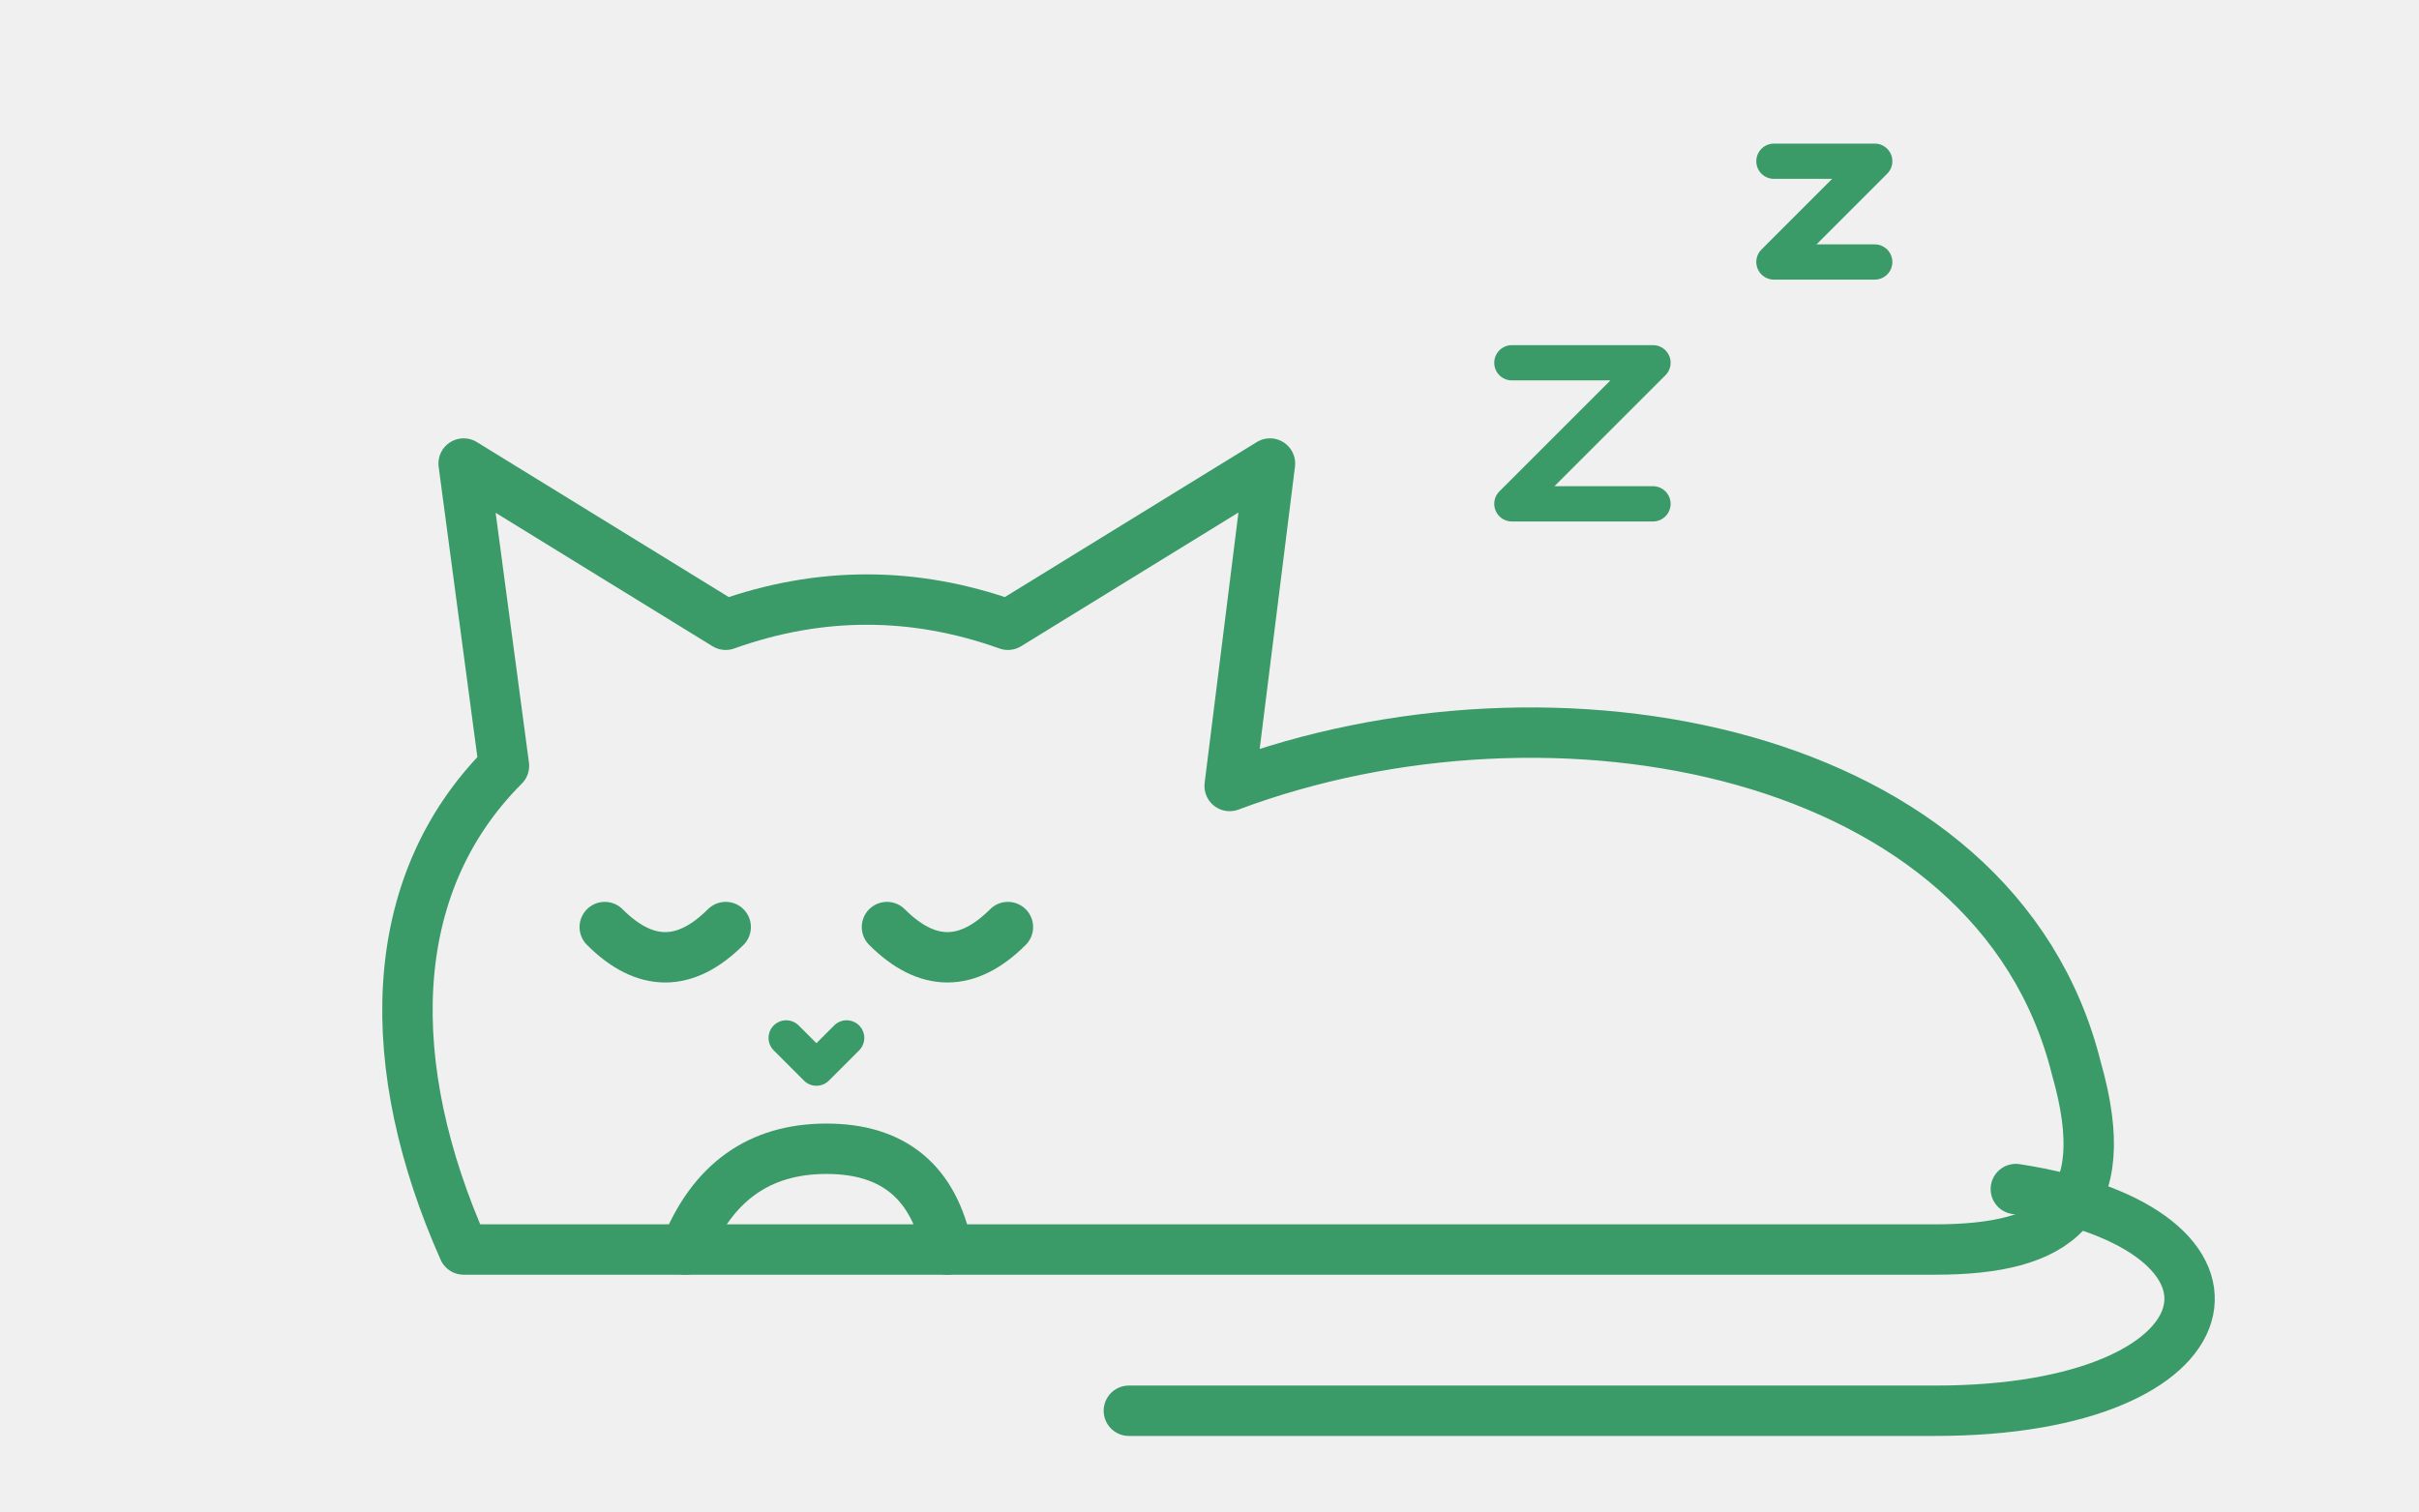
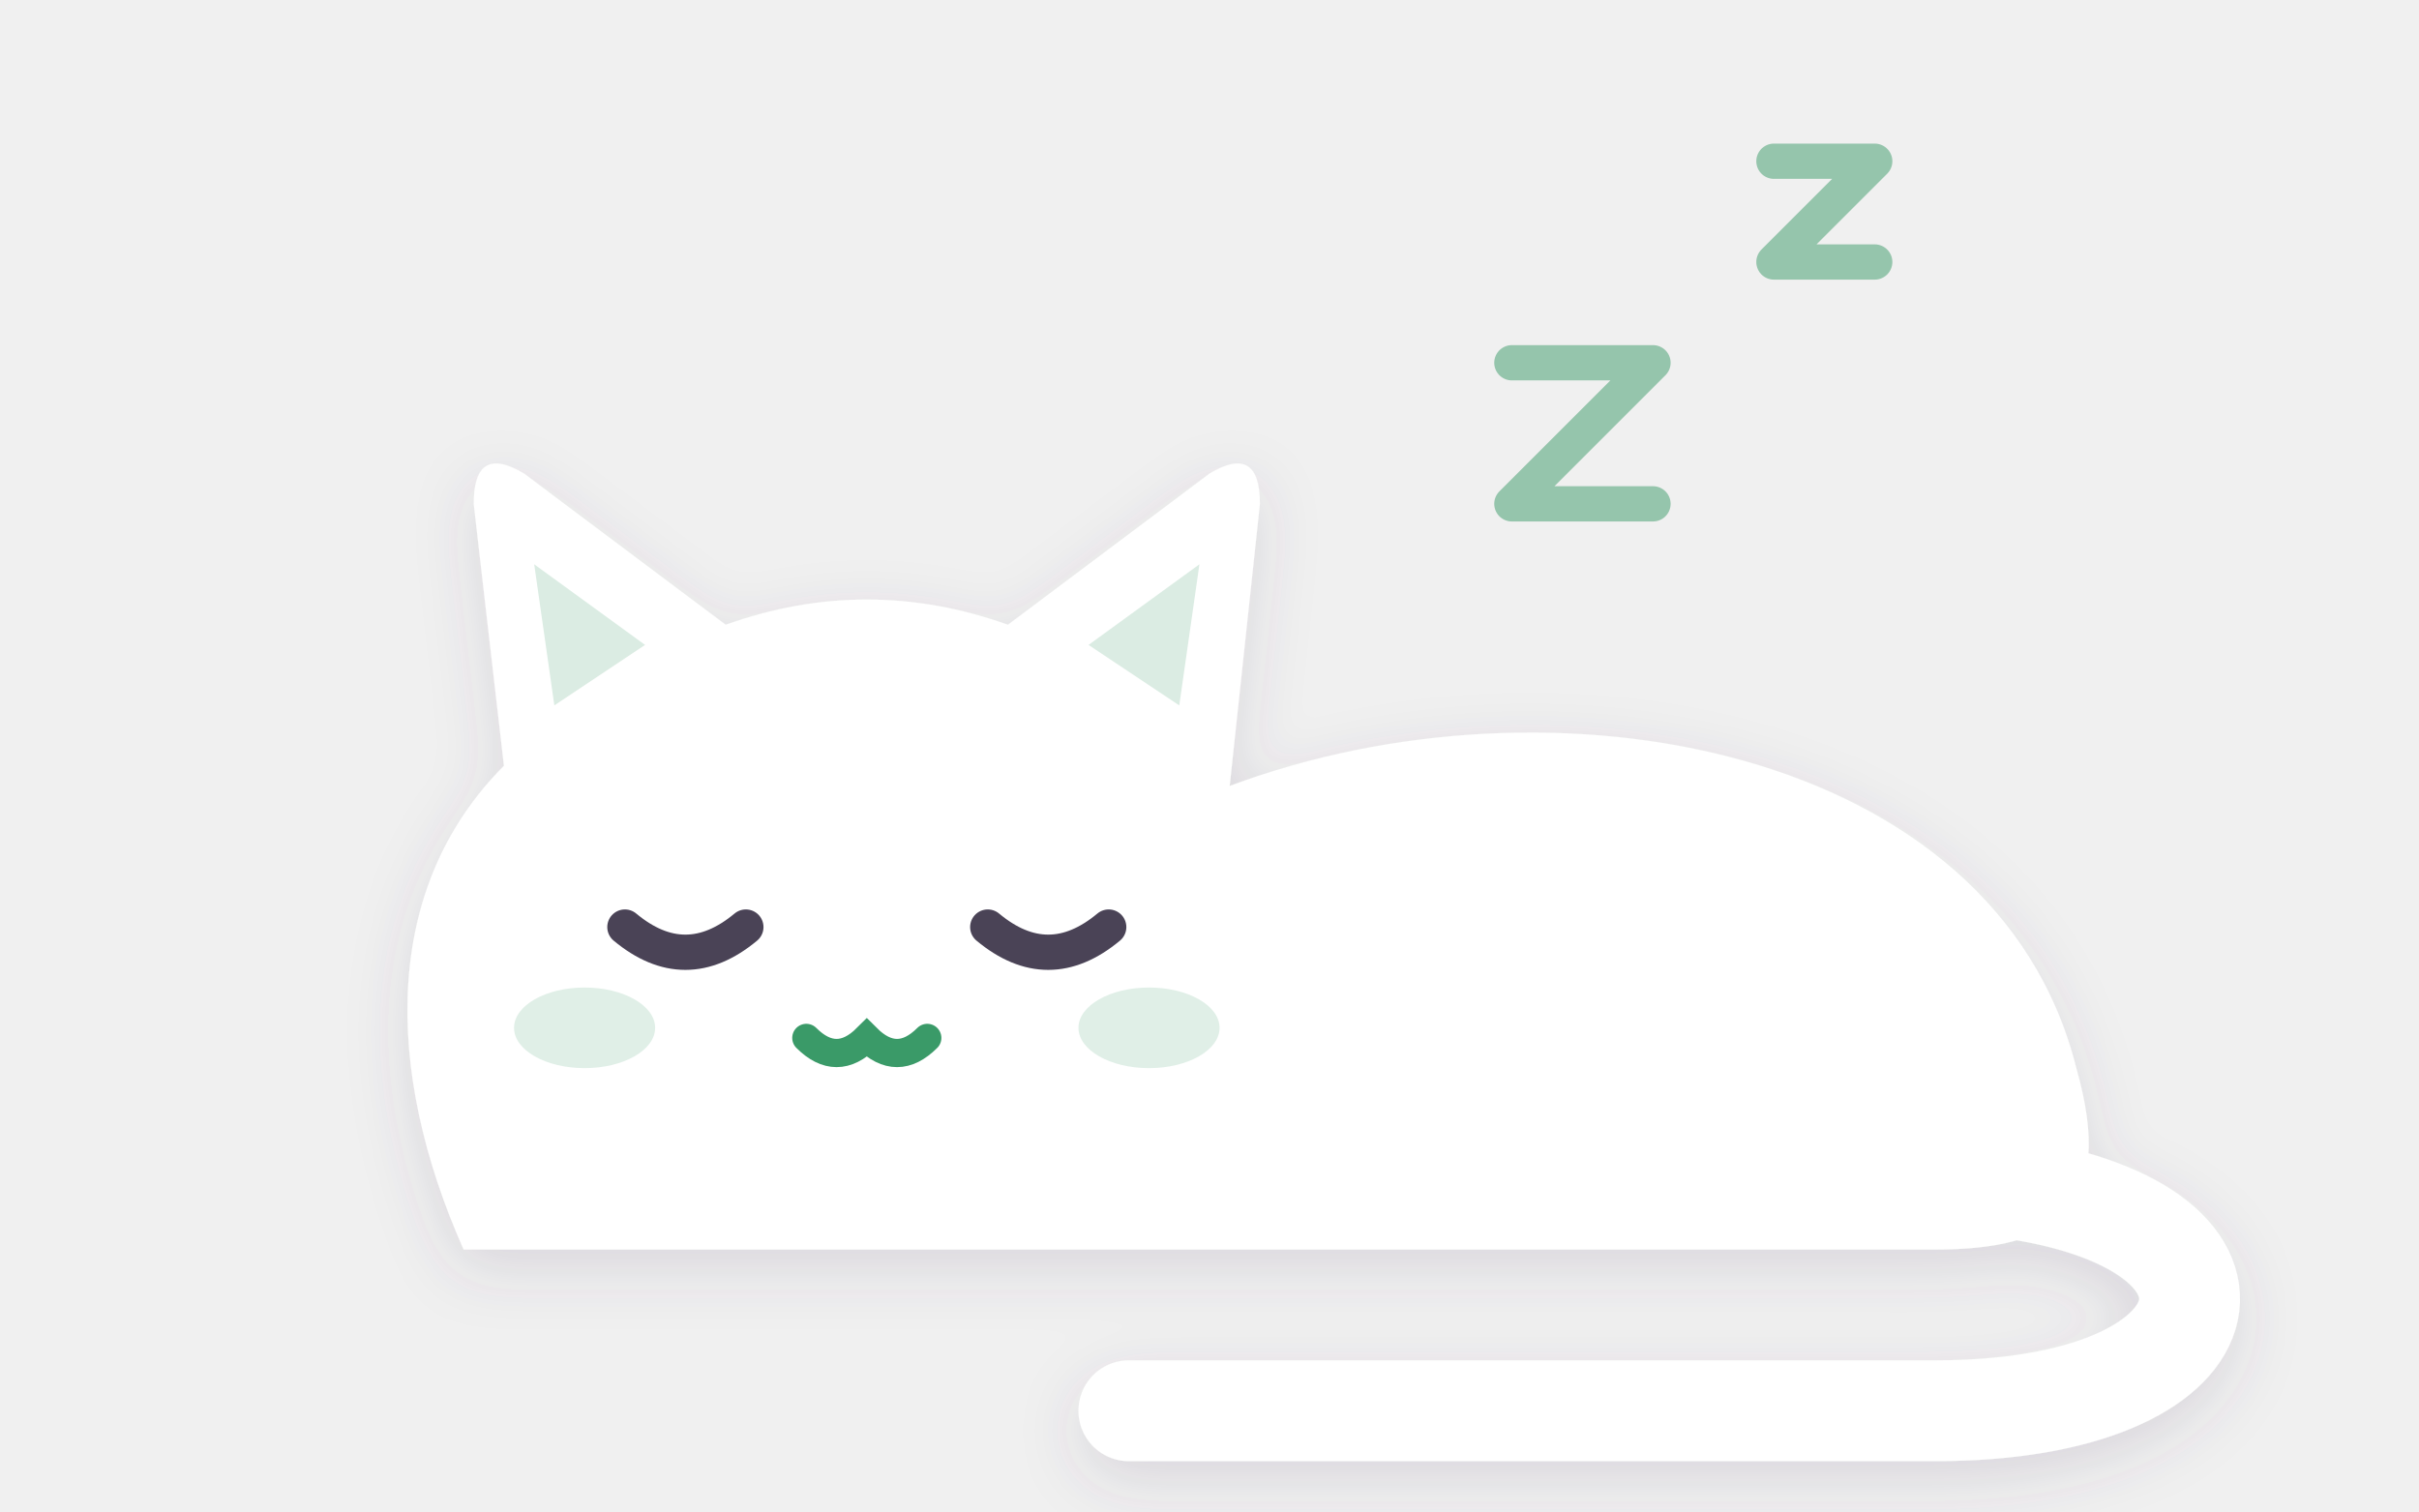
- <svg xmlns="http://www.w3.org/2000/svg" viewBox="0 0 240 150" fill="none" stroke="#3a9a68" stroke-width="5" stroke-linecap="round" stroke-linejoin="round">
-   <path d="M46,124 C38,106 38,88 50,76 L46,46 L72,62 Q86,57 100,62 L126,46 L122,78 C154,66 198,74 206,106 C210,120 204,124 192,124 Z" />
-   <path d="M200,118 C226,122 222,140 192,140 L112,140" />
-   <path d="M68,124 Q72,114 82,114 Q92,114 94,124" />
-   <path d="M60,92 Q66,98 72,92 M88,92 Q94,98 100,92" />
-   <path d="M78,103 L81,106 L84,103" stroke-width="3.5" />
-   <path d="M150,36 H164 L150,50 H164 M176,16 H186 L176,26 H186" stroke-width="3.5" />
+ <svg xmlns="http://www.w3.org/2000/svg" viewBox="0 0 240 150">
+   <defs>
+     <filter id="s" x="-20%" y="-20%" width="140%" height="140%">
+       <feDropShadow dx="0" dy="2" stdDeviation="3" flood-color="#5a4670" flood-opacity="0.14" />
+     </filter>
+   </defs>
+   <g filter="url(#s)">
+     <path d="M200,118 C226,122 222,140 192,140 L112,140" fill="none" stroke="#ffffff" stroke-width="10" stroke-linecap="round" />
+     <path d="M46,124 C38,106 38,88 50,76 L47,50 Q47,44 52,47 L72,62 Q86,57 100,62 L120,47 Q125,44 125,50 L122,78 C154,66 198,74 206,106 C210,120 204,124 192,124 Z" fill="#ffffff" />
+   </g>
+   <path d="M53,56 L64,64 L55,70 Z M119,56 L108,64 L117,70 Z" fill="#3a9a68" fill-opacity="0.18" />
+   <ellipse cx="58" cy="102" rx="7" ry="4" fill="#3a9a68" fill-opacity="0.16" />
+   <ellipse cx="114" cy="102" rx="7" ry="4" fill="#3a9a68" fill-opacity="0.16" />
+   <path d="M62,92 Q68,97 74,92 M98,92 Q104,97 110,92" fill="none" stroke="#4a4356" stroke-width="3.5" stroke-linecap="round" />
+   <path d="M80,103 Q83,106 86,103 Q89,106 92,103" fill="none" stroke="#3a9a68" stroke-width="2.8" stroke-linecap="round" />
+   <path d="M150,36 H164 L150,50 H164 M176,16 H186 L176,26 H186" fill="none" stroke="#3a9a68" stroke-opacity="0.5" stroke-width="3.5" stroke-linecap="round" stroke-linejoin="round" />
</svg>
